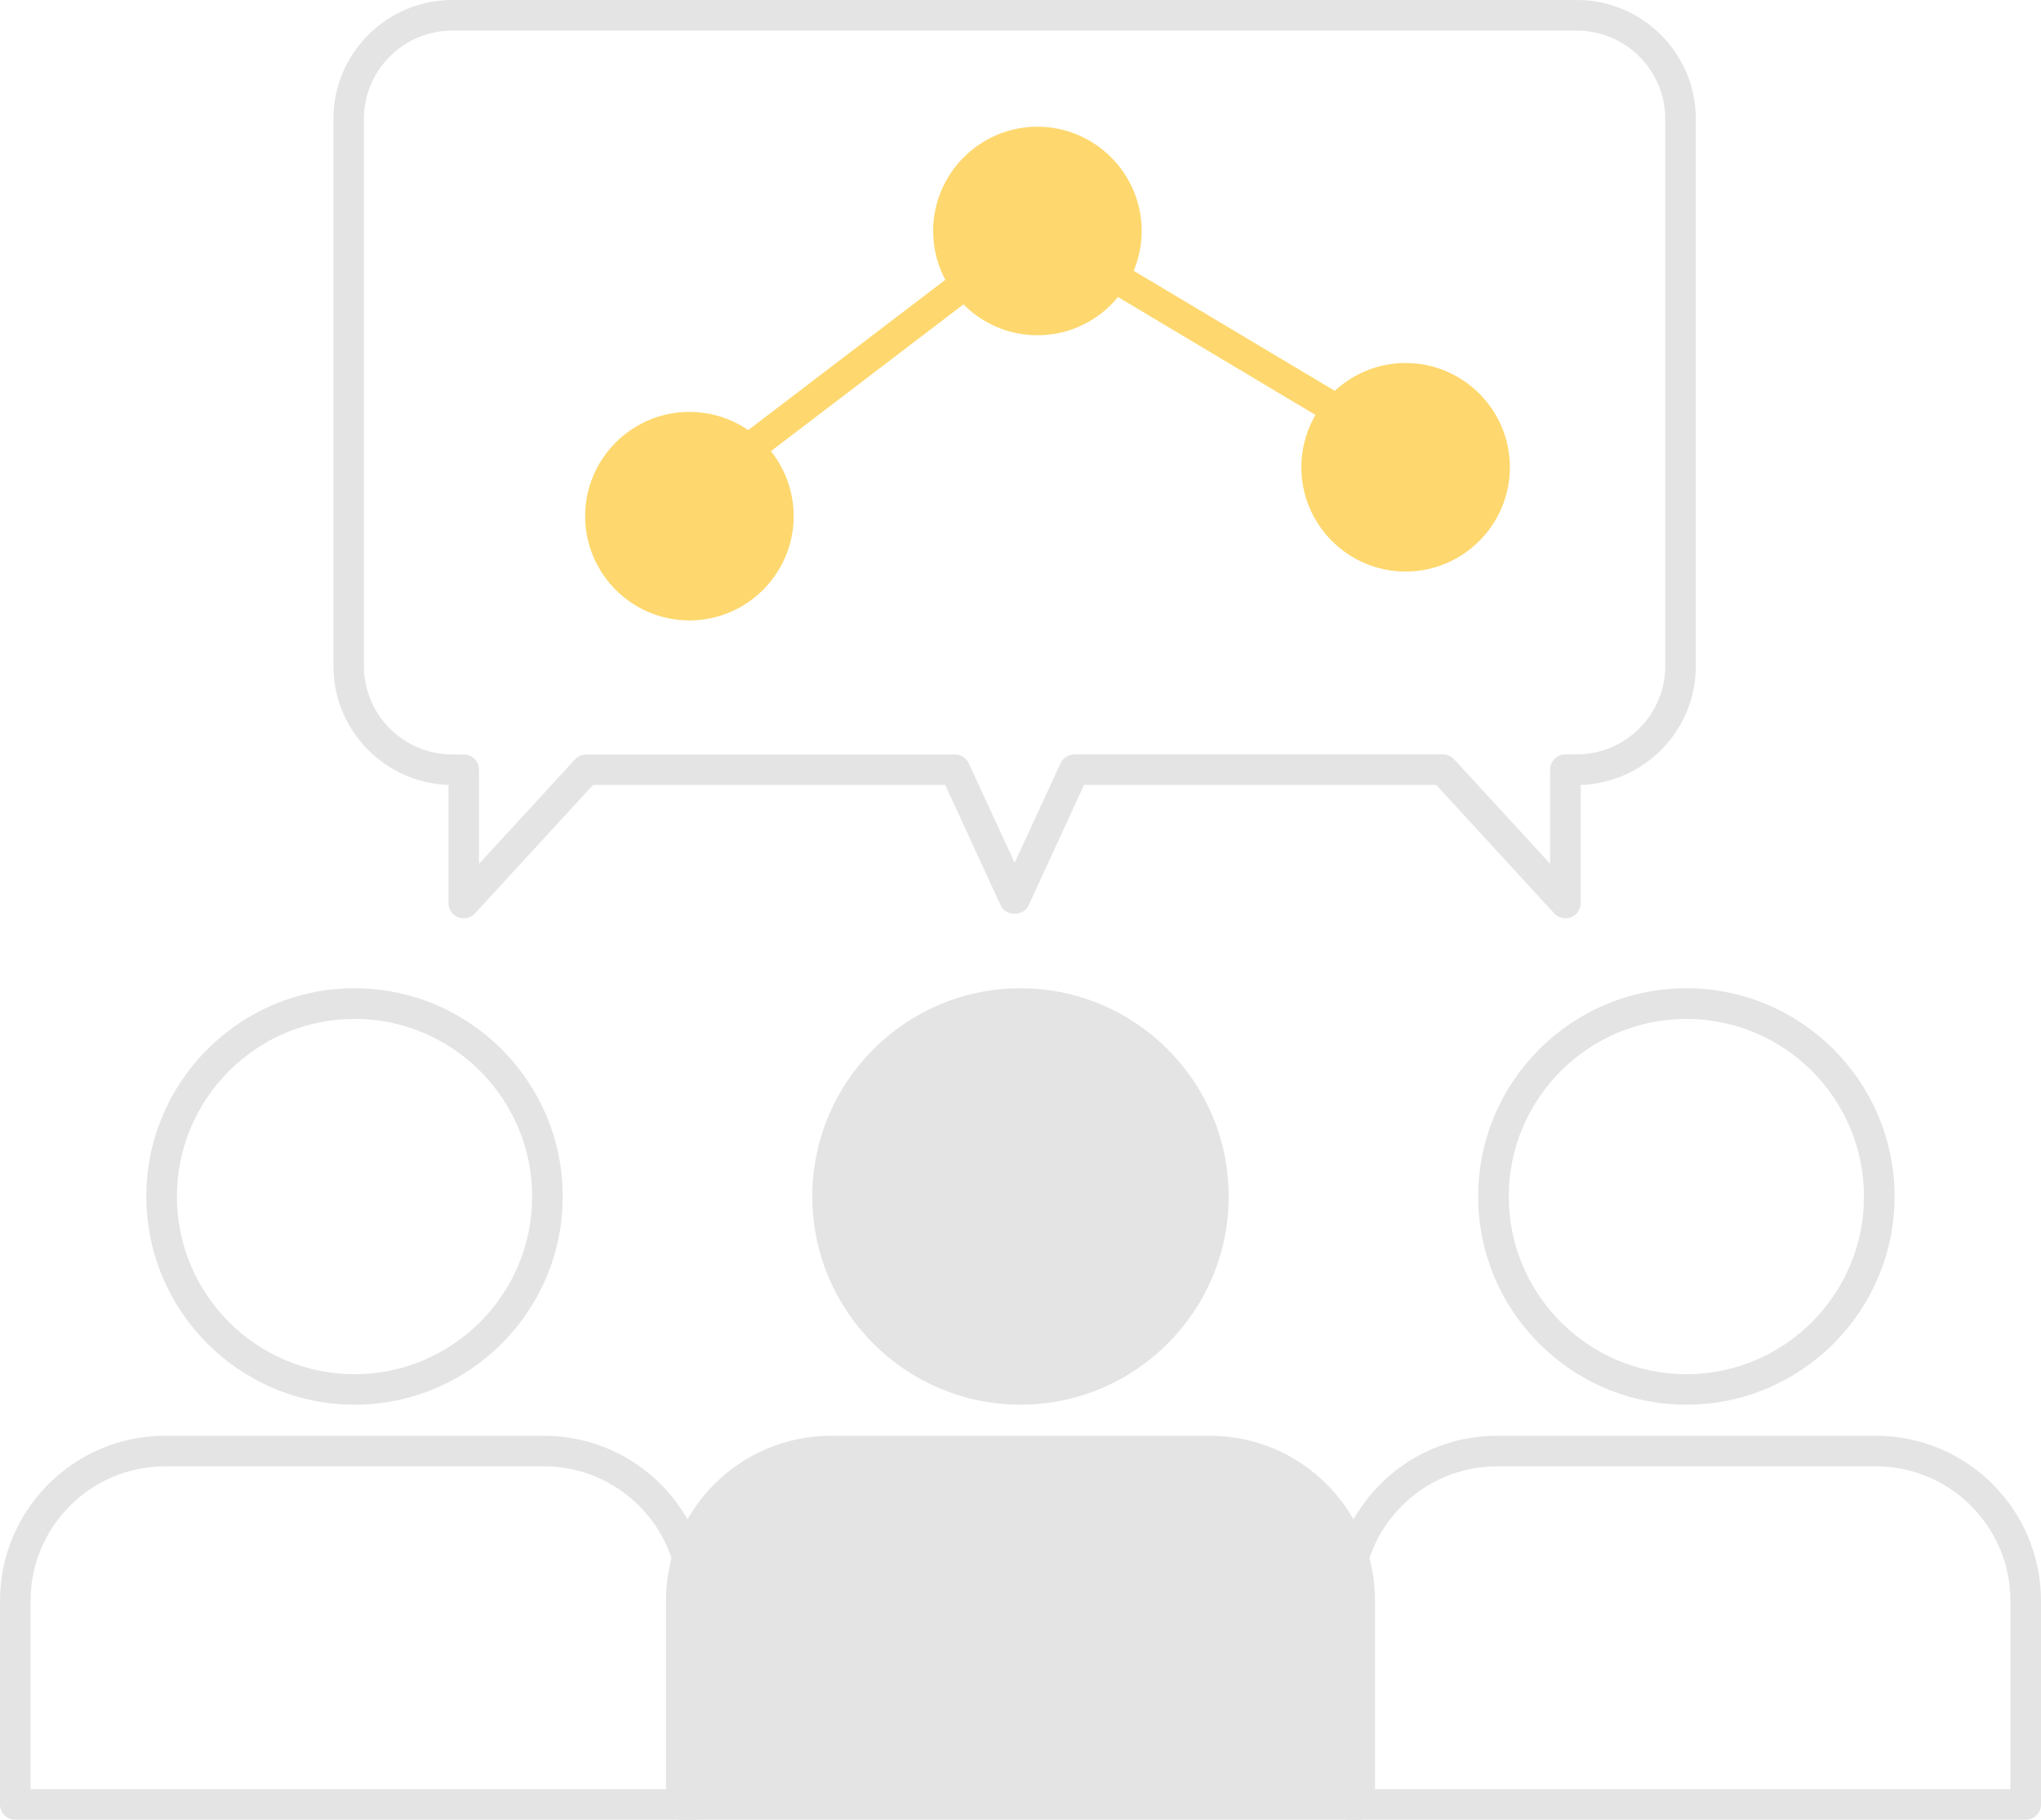
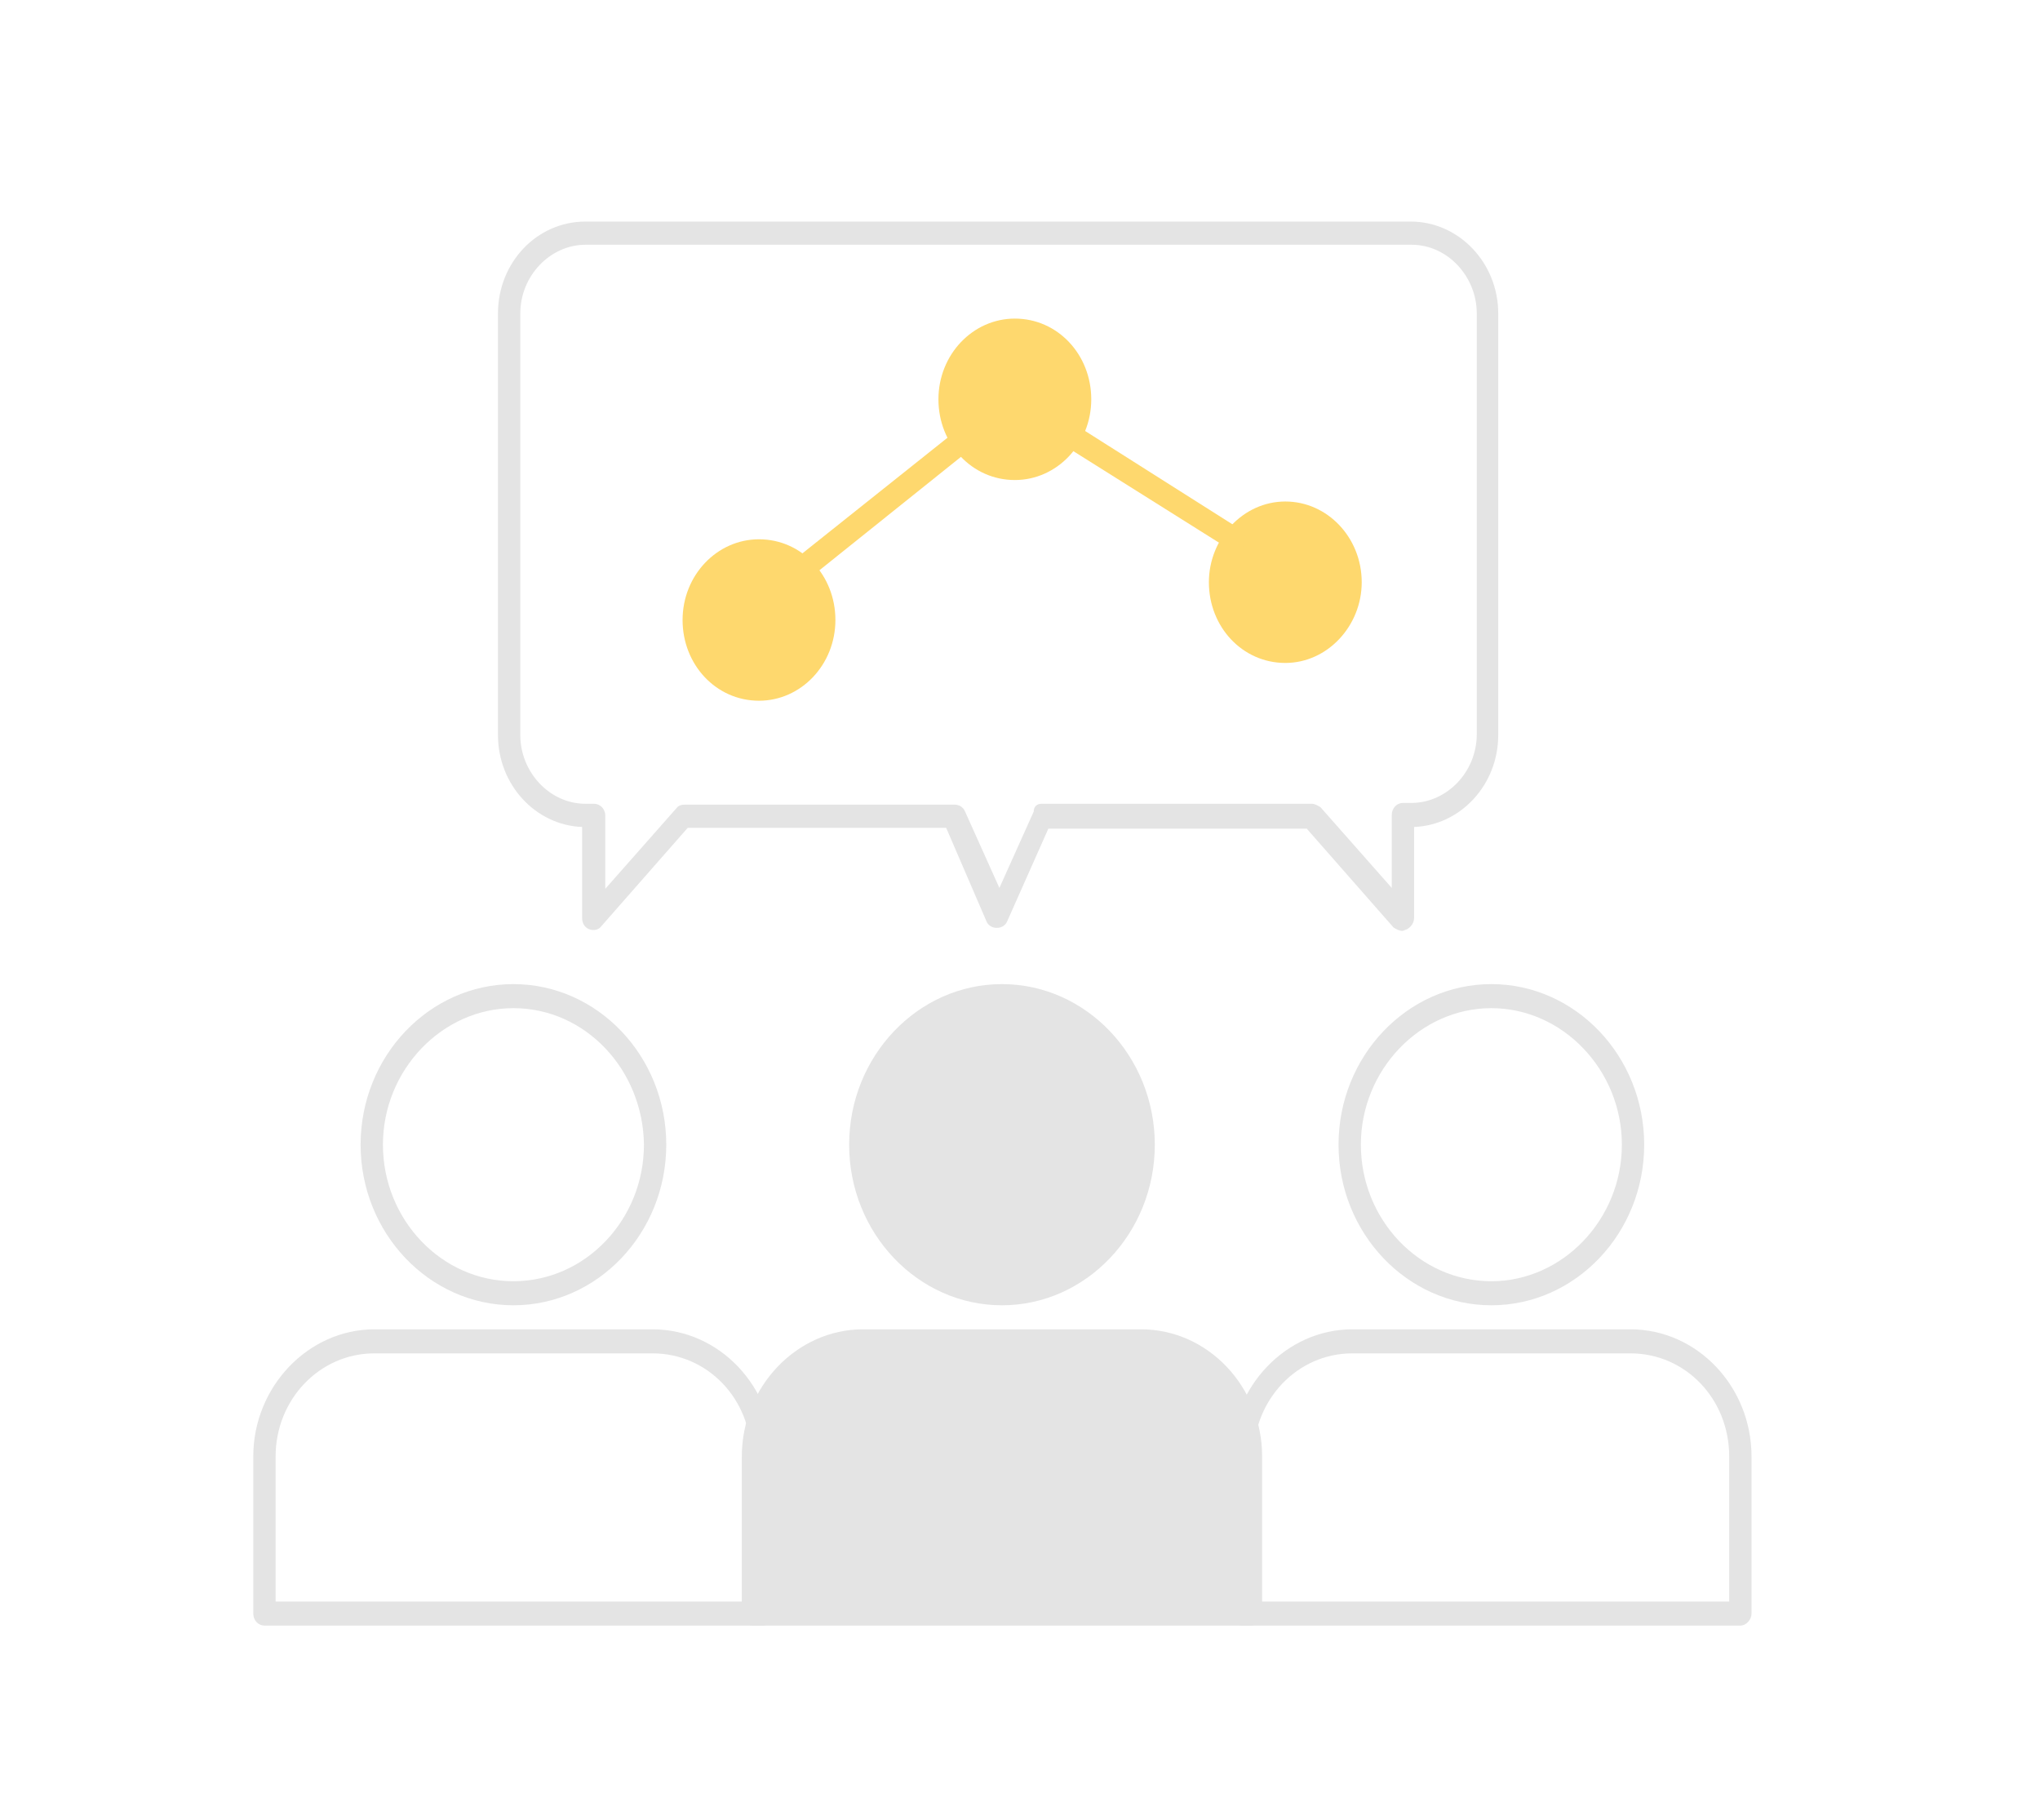
- <svg xmlns="http://www.w3.org/2000/svg" id="Layer_2" data-name="Layer 2" viewBox="0 0 237.64 211.85">
-   <defs>
-     <style>
-       .cls-1 {
-         fill: #e4e4e4;
-       }
- 
-       .cls-2 {
-         fill: #fed86e;
-       }
-     </style>
-   </defs>
-   <g id="Layer_1-2" data-name="Layer 1">
+ <svg xmlns="http://www.w3.org/2000/svg" version="1.1" id="Layer_2_00000102503130673110505990000016050852638522408864_" x="0px" y="0px" viewBox="0 0 237.6 211.9" style="enable-background:new 0 0 237.6 211.9;" xml:space="preserve">
+   <style type="text/css">
+ 	.st0{fill:#E4E4E4;}
+ 	.st1{fill:#FED86E;}
+ </style>
+   <g id="Layer_1-2">
    <g>
-       <path class="cls-1" d="M41.28,163.53c-13.36,0-24.24-10.87-24.24-24.24s10.87-24.24,24.24-24.24,24.24,10.87,24.24,24.24-10.87,24.24-24.24,24.24Zm0-44.91c-11.4,0-20.68,9.27-20.68,20.68s9.28,20.68,20.68,20.68,20.68-9.27,20.68-20.68-9.28-20.68-20.68-20.68Z" />
-       <path class="cls-1" d="M80.78,211.85H1.78c-.98,0-1.78-.8-1.78-1.78v-23.71c0-10.59,8.62-19.21,19.21-19.21H63.35c10.59,0,19.21,8.62,19.21,19.21v23.71c0,.98-.8,1.78-1.78,1.78Zm-77.22-3.56H79v-21.93c0-8.63-7.02-15.65-15.65-15.65H19.21c-8.63,0-15.65,7.02-15.65,15.65v21.93Z" />
-       <path class="cls-1" d="M196.35,163.53c-13.36,0-24.24-10.87-24.24-24.24s10.87-24.24,24.24-24.24,24.24,10.87,24.24,24.24-10.87,24.24-24.24,24.24Zm0-44.91c-11.4,0-20.68,9.27-20.68,20.68s9.28,20.68,20.68,20.68,20.68-9.27,20.68-20.68-9.28-20.68-20.68-20.68Z" />
-       <path class="cls-1" d="M235.86,211.85h-79c-.98,0-1.78-.8-1.78-1.78v-23.71c0-10.59,8.62-19.21,19.21-19.21h44.14c10.6,0,19.21,8.62,19.21,19.21v23.71c0,.98-.8,1.78-1.78,1.78Zm-77.22-3.56h75.44v-21.93c0-8.63-7.02-15.65-15.65-15.65h-44.14c-8.63,0-15.65,7.02-15.65,15.65v21.93Z" />
-       <path class="cls-1" d="M182.27,106.91c-.49,0-.97-.2-1.31-.58l-13.74-14.95h-41l-6.47,14.04c-.58,1.27-2.65,1.27-3.23,0l-6.47-14.04h-41l-13.74,14.95c-.5,.54-1.27,.72-1.96,.46-.68-.27-1.13-.93-1.13-1.66v-13.75c-7.43-.24-13.4-6.36-13.4-13.84V13.85c0-7.64,6.21-13.85,13.85-13.85H183.6c7.64,0,13.85,6.21,13.85,13.85v63.69c0,7.49-5.97,13.6-13.4,13.84v13.75c0,.73-.45,1.39-1.13,1.66-.21,.08-.43,.12-.65,.12Zm-57.19-19.09h42.92c.5,0,.97,.21,1.31,.58l11.18,12.16v-10.96c0-.98,.8-1.78,1.78-1.78h1.33c5.67,0,10.29-4.61,10.29-10.29V13.85c0-5.67-4.61-10.29-10.29-10.29H52.66c-5.67,0-10.29,4.61-10.29,10.29v63.69c0,5.67,4.61,10.29,10.29,10.29h1.33c.98,0,1.78,.8,1.78,1.78v10.96l11.18-12.16c.34-.37,.81-.58,1.31-.58h42.92c.69,0,1.33,.4,1.62,1.04l5.34,11.57,5.34-11.57c.29-.63,.92-1.04,1.62-1.04Z" />
+       <path class="st0" d="M59.8,152c-9.8,0-17.8-8.4-17.8-18.7s8-18.7,17.8-18.7s17.8,8.4,17.8,18.7S69.6,152,59.8,152z M59.8,117.4    c-8.3,0-15.2,7.2-15.2,15.9c0,8.7,6.8,15.9,15.2,15.9s15.2-7.2,15.2-15.9C74.9,124.6,68.2,117.4,59.8,117.4z" />
+       <path class="st0" d="M88.8,189.3h-58c-0.7,0-1.3-0.6-1.3-1.4v-18.3c0-8.1,6.4-14.8,14.1-14.8H76c7.8,0,14.1,6.7,14.1,14.8v18.3    C90.1,188.6,89.5,189.3,88.8,189.3z M32.1,186.5h55.4v-16.9c0-6.7-5.1-12-11.5-12H43.6c-6.4,0-11.5,5.4-11.5,12    C32.1,169.6,32.1,186.5,32.1,186.5z" />
+       <path class="st0" d="M173.7,152c-9.8,0-17.8-8.4-17.8-18.7s8-18.7,17.8-18.7s17.8,8.4,17.8,18.7S183.5,152,173.7,152z     M173.7,117.4c-8.3,0-15.2,7.2-15.2,15.9c0,8.7,6.8,15.9,15.2,15.9c8.3,0,15.2-7.2,15.2-15.9C188.9,124.6,182,117.4,173.7,117.4z" />
+       <path class="st0" d="M202.7,189.3h-58c-0.7,0-1.3-0.6-1.3-1.4v-18.3c0-8.1,6.4-14.8,14.1-14.8h32.4c7.8,0,14.1,6.7,14.1,14.8v18.3    C204,188.6,203.4,189.3,202.7,189.3L202.7,189.3z M146,186.5h55.4v-16.9c0-6.7-5.1-12-11.5-12h-32.4c-6.4,0-11.5,5.4-11.5,12    V186.5L146,186.5z" />
+       <path class="st0" d="M163.3,108.4c-0.3,0-0.7-0.2-1-0.4l-10.1-11.5h-30.1l-4.8,10.8c-0.4,1-2,1-2.4,0l-4.7-10.9H80.1l-10.1,11.5    c-0.3,0.4-0.9,0.5-1.4,0.3c-0.5-0.2-0.8-0.7-0.8-1.3V96.3c-5.4-0.2-9.8-4.9-9.8-10.7V36.5c0-5.9,4.5-10.7,10.2-10.7h96.1    c5.6,0,10.2,4.8,10.2,10.7v49.1c0,5.8-4.4,10.5-9.8,10.7v10.6c0,0.5-0.3,1-0.8,1.3C163.6,108.3,163.5,108.4,163.3,108.4    L163.3,108.4z M121.3,93.6h31.5c0.3,0,0.7,0.2,1,0.4l8.3,9.4v-8.5c0-0.8,0.6-1.4,1.3-1.4h1c4.1,0,7.6-3.6,7.6-8v-49    c0-4.3-3.4-8-7.6-8H68.2c-4.1,0-7.6,3.6-7.6,8v49.1c0,4.3,3.4,8,7.6,8h1c0.7,0,1.3,0.6,1.3,1.4v8.5l8.3-9.4c0.2-0.3,0.6-0.4,1-0.4    h31.4c0.5,0,1,0.3,1.2,0.8l4,8.9l4-8.9C120.4,93.9,120.8,93.6,121.3,93.6L121.3,93.6z" />
      <g>
-         <circle class="cls-2" cx="80.27" cy="60.08" r="10.36" />
-         <path class="cls-2" d="M80.27,72.23c-6.69,0-12.14-5.45-12.14-12.14s5.45-12.14,12.14-12.14,12.14,5.45,12.14,12.14-5.45,12.14-12.14,12.14Zm0-20.72c-4.73,0-8.58,3.85-8.58,8.58s3.85,8.58,8.58,8.58,8.58-3.85,8.58-8.58-3.85-8.58-8.58-8.58Z" />
+         <ellipse class="st1" cx="88.4" cy="72.2" rx="7.6" ry="8" />
+         <path class="st1" d="M88.4,81.6c-5,0-8.9-4.2-8.9-9.4s4-9.4,8.9-9.4c5,0,8.9,4.2,8.9,9.4S93.3,81.6,88.4,81.6z M88.4,65.6     c-3.5,0-6.3,2.9-6.3,6.6s2.8,6.6,6.3,6.6c3.5,0,6.3-2.9,6.3-6.6S91.9,65.6,88.4,65.6z" />
      </g>
      <g>
-         <circle class="cls-2" cx="163.66" cy="54.4" r="10.36" />
-         <path class="cls-2" d="M163.66,66.54c-6.69,0-12.14-5.45-12.14-12.14s5.45-12.14,12.14-12.14,12.14,5.45,12.14,12.14-5.45,12.14-12.14,12.14Zm0-20.72c-4.73,0-8.58,3.85-8.58,8.58s3.85,8.58,8.58,8.58,8.58-3.85,8.58-8.58-3.85-8.58-8.58-8.58Z" />
+         <ellipse class="st1" cx="149.7" cy="67.8" rx="7.6" ry="8" />
+         <path class="st1" d="M149.7,77.2c-5,0-8.9-4.2-8.9-9.4c0-5.1,4-9.4,8.9-9.4s8.9,4.2,8.9,9.4C158.6,72.9,154.6,77.2,149.7,77.2z      M149.7,61.2c-3.5,0-6.3,2.9-6.3,6.6s2.8,6.6,6.3,6.6c3.5,0,6.3-2.9,6.3-6.6S153.2,61.2,149.7,61.2z" />
      </g>
      <g>
-         <path class="cls-2" d="M131.15,26.89c0,5.72-4.64,10.36-10.36,10.36s-10.36-4.64-10.36-10.36,4.64-10.36,10.36-10.36,10.36,4.64,10.36,10.36Z" />
-         <path class="cls-2" d="M120.79,39.03c-6.69,0-12.14-5.45-12.14-12.14s5.45-12.14,12.14-12.14,12.14,5.45,12.14,12.14-5.45,12.14-12.14,12.14Zm0-20.72c-4.73,0-8.58,3.85-8.58,8.58s3.85,8.58,8.58,8.58,8.58-3.85,8.58-8.58-3.85-8.58-8.58-8.58Z" />
+         <path class="st1" d="M125.8,46.6c0,4.4-3.4,8-7.6,8s-7.6-3.6-7.6-8s3.4-8,7.6-8C122.4,38.6,125.8,42.2,125.8,46.6z" />
+         <path class="st1" d="M118.2,55.9c-5,0-8.9-4.2-8.9-9.4s4-9.4,8.9-9.4c5,0,8.9,4.2,8.9,9.4S123.1,55.9,118.2,55.9z M118.2,40     c-3.5,0-6.3,2.9-6.3,6.6c0,3.6,2.8,6.6,6.3,6.6s6.3-2.9,6.3-6.6C124.4,42.9,121.6,40,118.2,40z" />
      </g>
-       <path class="cls-2" d="M87.03,54.15c-.54,0-1.07-.24-1.42-.7-.6-.78-.45-1.9,.34-2.49l25.42-19.38c.78-.6,1.9-.45,2.49,.34,.6,.78,.45,1.9-.34,2.49l-25.42,19.38c-.32,.25-.7,.36-1.08,.36Z" />
-       <path class="cls-2" d="M155.74,49.55c-.31,0-.63-.08-.91-.25l-26.08-15.57c-.84-.5-1.12-1.6-.62-2.44,.51-.84,1.6-1.12,2.44-.62l26.08,15.57c.84,.5,1.12,1.6,.62,2.44-.33,.56-.92,.87-1.53,.87Z" />
+       <path class="st1" d="M93.4,67.6c-0.4,0-0.8-0.2-1.1-0.5c-0.4-0.6-0.3-1.5,0.2-1.9l18.7-14.9c0.6-0.4,1.4-0.3,1.8,0.3    s0.3,1.5-0.2,1.9L94.2,67.4C93.9,67.5,93.7,67.6,93.4,67.6L93.4,67.6z" />
+       <path class="st1" d="M143.8,64.1c-0.2,0-0.5-0.1-0.7-0.2l-19.1-12c-0.6-0.3-0.8-1.2-0.5-1.9c0.4-0.6,1.2-0.9,1.8-0.5l19.1,12.1    c0.6,0.3,0.8,1.2,0.5,1.9C144.7,63.8,144.3,64.1,143.8,64.1z" />
      <g>
-         <circle class="cls-1" cx="118.82" cy="139.29" r="22.46" />
-         <path class="cls-1" d="M118.82,163.53c-13.36,0-24.24-10.87-24.24-24.24s10.87-24.24,24.24-24.24,24.24,10.87,24.24,24.24-10.87,24.24-24.24,24.24Zm0-44.91c-11.4,0-20.68,9.27-20.68,20.68s9.28,20.68,20.68,20.68,20.68-9.27,20.68-20.68-9.28-20.68-20.68-20.68Z" />
+         <ellipse class="st0" cx="116.7" cy="133.3" rx="16.5" ry="17.3" />
+         <path class="st0" d="M116.7,152c-9.8,0-17.8-8.4-17.8-18.7s8-18.7,17.8-18.7c9.8,0,17.8,8.4,17.8,18.7S126.5,152,116.7,152z      M116.7,117.4c-8.3,0-15.2,7.2-15.2,15.9c0,8.7,6.8,15.9,15.2,15.9s15.2-7.2,15.2-15.9C131.9,124.6,125.1,117.4,116.7,117.4z" />
      </g>
      <g>
-         <path class="cls-1" d="M158.32,210.07H79.32v-23.71c0-9.63,7.8-17.43,17.43-17.43h44.14c9.63,0,17.43,7.8,17.43,17.43v23.71Z" />
-         <path class="cls-1" d="M158.32,211.85H79.32c-.98,0-1.78-.8-1.78-1.78v-23.71c0-10.59,8.62-19.21,19.21-19.21h44.14c10.59,0,19.21,8.62,19.21,19.21v23.71c0,.98-.8,1.78-1.78,1.78Zm-77.22-3.56h75.44v-21.93c0-8.63-7.02-15.65-15.65-15.65h-44.14c-8.63,0-15.65,7.02-15.65,15.65v21.93Z" />
+         <path class="st0" d="M145.7,187.9h-58v-18.3c0-7.5,5.7-13.4,12.8-13.4h32.4c7.1,0,12.8,6,12.8,13.4V187.9z" />
+         <path class="st0" d="M145.7,189.3h-58c-0.7,0-1.3-0.6-1.3-1.4v-18.3c0-8.1,6.4-14.8,14.1-14.8h32.4c7.8,0,14.1,6.7,14.1,14.8     v18.3C147.1,188.6,146.5,189.3,145.7,189.3z M89,186.5h55.4v-16.9c0-6.7-5.1-12-11.5-12h-32.4c-6.4,0-11.5,5.4-11.5,12     C89,169.6,89,186.5,89,186.5z" />
      </g>
    </g>
  </g>
</svg>
